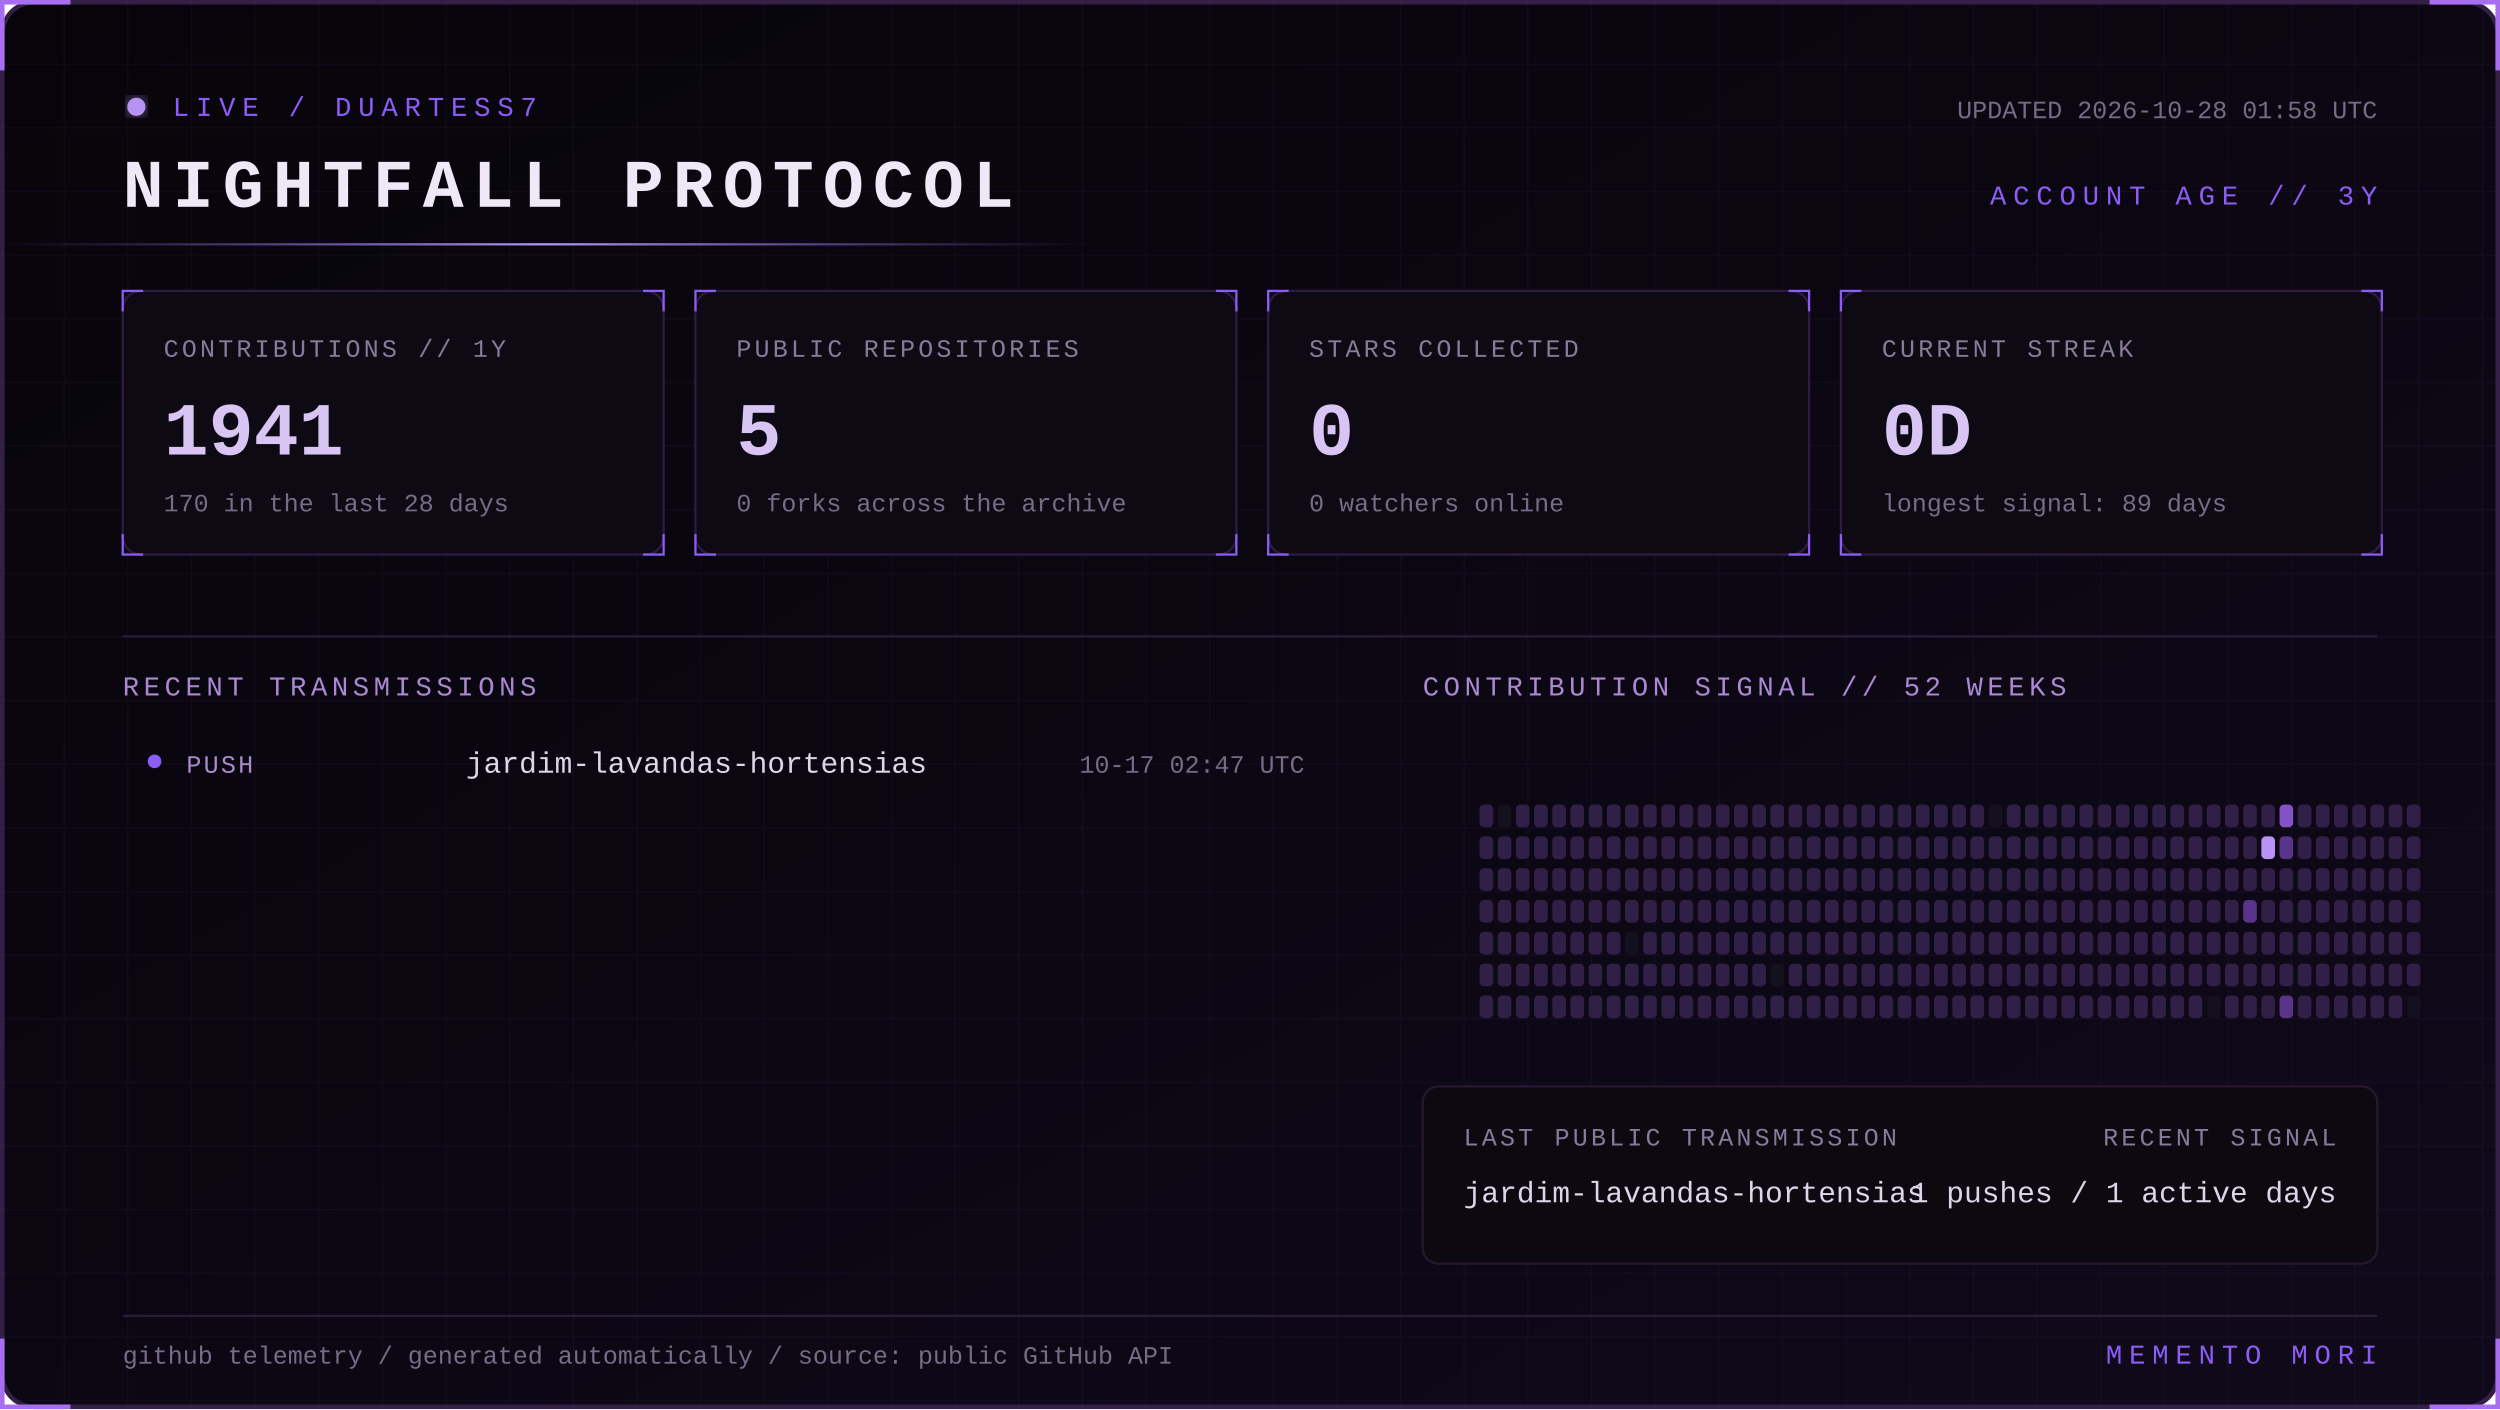
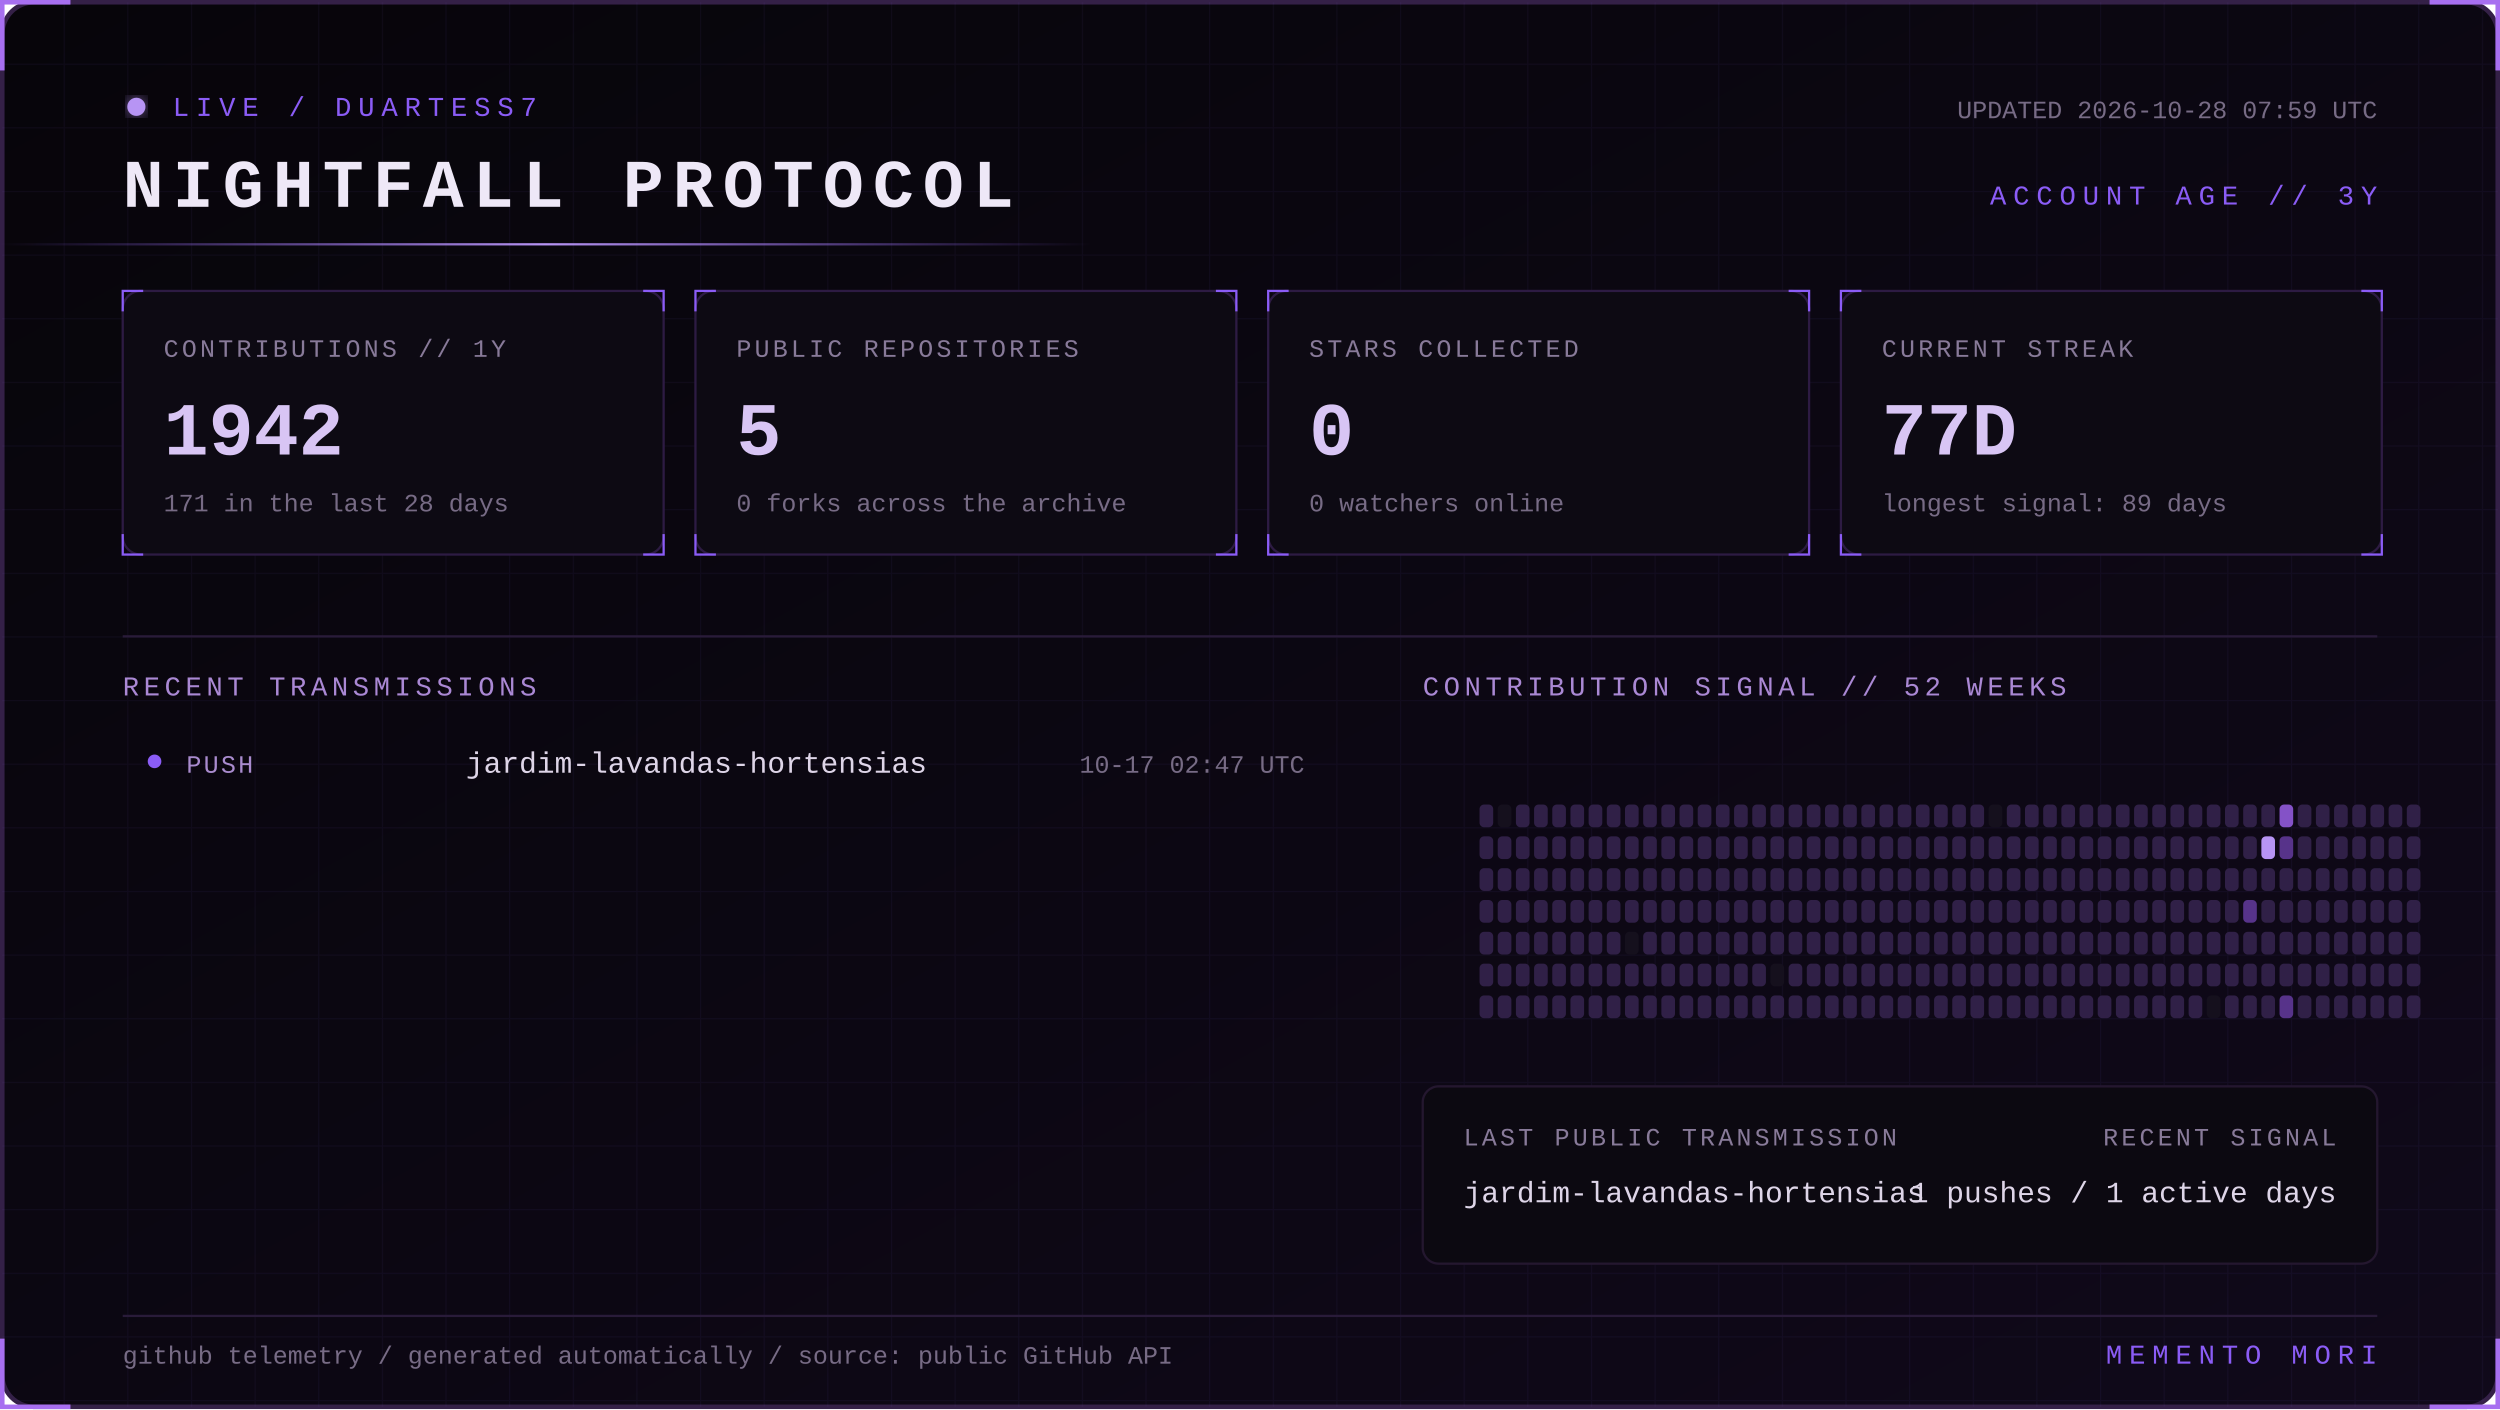
<svg xmlns="http://www.w3.org/2000/svg" width="1100" height="620" viewBox="0 0 1100 620" role="img" aria-labelledby="title desc">
  <defs>
    <linearGradient id="bg" x1="0" y1="0" x2="1" y2="1">
      <stop stop-color="#07050a" />
      <stop offset="1" stop-color="#10091a" />
    </linearGradient>
    <linearGradient id="beam">
      <stop stop-color="#8b5cf6" stop-opacity="0" />
      <stop offset=".5" stop-color="#b794f4" />
      <stop offset="1" stop-color="#8b5cf6" stop-opacity="0" />
    </linearGradient>
    <filter id="glow">
      <feGaussianBlur stdDeviation="4" result="b" />
      <feMerge>
        <feMergeNode in="b" />
        <feMergeNode in="SourceGraphic" />
      </feMerge>
    </filter>
    <pattern id="grid" width="28" height="28" patternUnits="userSpaceOnUse">
      <path d="M28 0H0V28" fill="none" stroke="#8b5cf6" stroke-opacity=".055" />
    </pattern>
    <style>
      text { font-family: Consolas, 'Courier New', monospace; }
      .kicker { fill:#8b5cf6; font-size:12px; letter-spacing:3px; }
      .title { fill:#eee8f7; font-size:30px; font-weight:700; letter-spacing:4px; }
      .label { fill:#887a99; font-size:11px; letter-spacing:1.4px; }
      .value { fill:#d8c5f4; font-size:33px; font-weight:700; }
      .detail,.pct { fill:#776b85; font-size:11px; }
      .section { fill:#aa88d4; font-size:12px; letter-spacing:2px; }
      .lang { fill:#ded5e8; font-size:13px; }
      .event { fill:#a98bce; font-size:11px; letter-spacing:1px; }
      .scan { animation:scan 5s linear infinite; }
      .blink { animation:blink 1.6s step-end infinite; }
      @keyframes scan { from { transform:translateX(-500px) } to { transform:translateX(1100px) } }
      @keyframes blink { 50% { opacity:.25 } }
    </style>
  </defs>
  <rect x="1" y="1" width="1098" height="618" rx="14" fill="url(#bg)" stroke="#342047" stroke-width="2" />
  <rect x="1" y="1" width="1098" height="618" rx="14" fill="url(#grid)" />
  <path d="M31 1H1v30 M1069 1h30v30 M1099 589v30h-30 M31 619H1v-30" stroke="#a76ff0" stroke-width="2" fill="none" />
  <g transform="translate(54 42)">
    <circle cx="6" cy="5" r="4" fill="#b794f4" filter="url(#glow)" class="blink" />
    <text x="22" y="9" class="kicker">LIVE / DUARTESS7</text>
    <text y="49" class="title">NIGHTFALL PROTOCOL</text>
-     <text x="992" y="10" text-anchor="end" class="detail">UPDATED 2026-10-28 01:58 UTC</text>
+     <text x="992" y="10" text-anchor="end" class="detail">UPDATED 2026-10-28 07:59 UTC</text>
    <text x="992" y="48" text-anchor="end" class="kicker">ACCOUNT AGE // 3Y</text>
  </g>
  <rect y="107" width="480" height="1" fill="url(#beam)" class="scan" />
  <g transform="translate(54 128)">
    <rect width="238" height="116" rx="8" fill="#0d0a13" stroke="#2d1b43" />
    <path d="M0 9V0h9 M229 0h9v9 M238 107v9h-9 M9 116H0v-9" stroke="#8b5cf6" fill="none" />
    <text x="18" y="29" class="label">CONTRIBUTIONS // 1Y</text>
-     <text x="18" y="72" class="value">1941</text>
-     <text x="18" y="97" class="detail">170 in the last 28 days</text>
+     <text x="18" y="72" class="value">1942</text>
+     <text x="18" y="97" class="detail">171 in the last 28 days</text>
  </g>
  <g transform="translate(306 128)">
    <rect width="238" height="116" rx="8" fill="#0d0a13" stroke="#2d1b43" />
    <path d="M0 9V0h9 M229 0h9v9 M238 107v9h-9 M9 116H0v-9" stroke="#8b5cf6" fill="none" />
    <text x="18" y="29" class="label">PUBLIC REPOSITORIES</text>
    <text x="18" y="72" class="value">5</text>
    <text x="18" y="97" class="detail">0 forks across the archive</text>
  </g>
  <g transform="translate(558 128)">
    <rect width="238" height="116" rx="8" fill="#0d0a13" stroke="#2d1b43" />
    <path d="M0 9V0h9 M229 0h9v9 M238 107v9h-9 M9 116H0v-9" stroke="#8b5cf6" fill="none" />
    <text x="18" y="29" class="label">STARS COLLECTED</text>
    <text x="18" y="72" class="value">0</text>
    <text x="18" y="97" class="detail">0 watchers online</text>
  </g>
  <g transform="translate(810 128)">
    <rect width="238" height="116" rx="8" fill="#0d0a13" stroke="#2d1b43" />
    <path d="M0 9V0h9 M229 0h9v9 M238 107v9h-9 M9 116H0v-9" stroke="#8b5cf6" fill="none" />
    <text x="18" y="29" class="label">CURRENT STREAK</text>
-     <text x="18" y="72" class="value">0D</text>
+     <text x="18" y="72" class="value">77D</text>
    <text x="18" y="97" class="detail">longest signal: 89 days</text>
  </g>
  <path d="M54 280H1046" stroke="#291b39" />
  <text x="54" y="306" class="section">RECENT TRANSMISSIONS</text>
  <text x="626" y="306" class="section">CONTRIBUTION SIGNAL // 52 WEEKS</text>
  <circle cx="68" cy="335" r="3" fill="#8b5cf6" />
  <text x="82" y="340" class="event">PUSH</text>
  <text x="205" y="340" class="lang">jardim-lavandas-hortensias</text>
  <text x="574" y="340" text-anchor="end" class="pct">10-17 02:47 UTC</text>
  <g>
    <rect x="651" y="354" width="6" height="10" rx="2" fill="#302047" />
    <rect x="651" y="368" width="6" height="10" rx="2" fill="#302047" />
    <rect x="651" y="382" width="6" height="10" rx="2" fill="#302047" />
    <rect x="651" y="396" width="6" height="10" rx="2" fill="#302047" />
    <rect x="651" y="410" width="6" height="10" rx="2" fill="#302047" />
    <rect x="651" y="424" width="6" height="10" rx="2" fill="#302047" />
    <rect x="651" y="438" width="6" height="10" rx="2" fill="#302047" />
    <rect x="659" y="354" width="6" height="10" rx="2" fill="#15101d" />
    <rect x="659" y="368" width="6" height="10" rx="2" fill="#302047" />
    <rect x="659" y="382" width="6" height="10" rx="2" fill="#302047" />
    <rect x="659" y="396" width="6" height="10" rx="2" fill="#302047" />
    <rect x="659" y="410" width="6" height="10" rx="2" fill="#302047" />
    <rect x="659" y="424" width="6" height="10" rx="2" fill="#302047" />
    <rect x="659" y="438" width="6" height="10" rx="2" fill="#302047" />
    <rect x="667" y="354" width="6" height="10" rx="2" fill="#302047" />
    <rect x="667" y="368" width="6" height="10" rx="2" fill="#302047" />
    <rect x="667" y="382" width="6" height="10" rx="2" fill="#302047" />
    <rect x="667" y="396" width="6" height="10" rx="2" fill="#302047" />
    <rect x="667" y="410" width="6" height="10" rx="2" fill="#302047" />
    <rect x="667" y="424" width="6" height="10" rx="2" fill="#302047" />
    <rect x="667" y="438" width="6" height="10" rx="2" fill="#302047" />
    <rect x="675" y="354" width="6" height="10" rx="2" fill="#302047" />
    <rect x="675" y="368" width="6" height="10" rx="2" fill="#302047" />
    <rect x="675" y="382" width="6" height="10" rx="2" fill="#302047" />
    <rect x="675" y="396" width="6" height="10" rx="2" fill="#302047" />
    <rect x="675" y="410" width="6" height="10" rx="2" fill="#302047" />
    <rect x="675" y="424" width="6" height="10" rx="2" fill="#302047" />
    <rect x="675" y="438" width="6" height="10" rx="2" fill="#302047" />
    <rect x="683" y="354" width="6" height="10" rx="2" fill="#302047" />
    <rect x="683" y="368" width="6" height="10" rx="2" fill="#302047" />
    <rect x="683" y="382" width="6" height="10" rx="2" fill="#302047" />
    <rect x="683" y="396" width="6" height="10" rx="2" fill="#302047" />
    <rect x="683" y="410" width="6" height="10" rx="2" fill="#302047" />
    <rect x="683" y="424" width="6" height="10" rx="2" fill="#302047" />
    <rect x="683" y="438" width="6" height="10" rx="2" fill="#302047" />
    <rect x="691" y="354" width="6" height="10" rx="2" fill="#302047" />
    <rect x="691" y="368" width="6" height="10" rx="2" fill="#302047" />
    <rect x="691" y="382" width="6" height="10" rx="2" fill="#302047" />
    <rect x="691" y="396" width="6" height="10" rx="2" fill="#302047" />
    <rect x="691" y="410" width="6" height="10" rx="2" fill="#302047" />
    <rect x="691" y="424" width="6" height="10" rx="2" fill="#302047" />
    <rect x="691" y="438" width="6" height="10" rx="2" fill="#302047" />
    <rect x="699" y="354" width="6" height="10" rx="2" fill="#302047" />
    <rect x="699" y="368" width="6" height="10" rx="2" fill="#302047" />
    <rect x="699" y="382" width="6" height="10" rx="2" fill="#302047" />
    <rect x="699" y="396" width="6" height="10" rx="2" fill="#302047" />
    <rect x="699" y="410" width="6" height="10" rx="2" fill="#302047" />
    <rect x="699" y="424" width="6" height="10" rx="2" fill="#302047" />
    <rect x="699" y="438" width="6" height="10" rx="2" fill="#302047" />
    <rect x="707" y="354" width="6" height="10" rx="2" fill="#302047" />
    <rect x="707" y="368" width="6" height="10" rx="2" fill="#302047" />
    <rect x="707" y="382" width="6" height="10" rx="2" fill="#302047" />
    <rect x="707" y="396" width="6" height="10" rx="2" fill="#302047" />
    <rect x="707" y="410" width="6" height="10" rx="2" fill="#302047" />
    <rect x="707" y="424" width="6" height="10" rx="2" fill="#302047" />
    <rect x="707" y="438" width="6" height="10" rx="2" fill="#302047" />
    <rect x="715" y="354" width="6" height="10" rx="2" fill="#302047" />
    <rect x="715" y="368" width="6" height="10" rx="2" fill="#302047" />
    <rect x="715" y="382" width="6" height="10" rx="2" fill="#302047" />
    <rect x="715" y="396" width="6" height="10" rx="2" fill="#302047" />
    <rect x="715" y="410" width="6" height="10" rx="2" fill="#15101d" />
    <rect x="715" y="424" width="6" height="10" rx="2" fill="#302047" />
    <rect x="715" y="438" width="6" height="10" rx="2" fill="#302047" />
    <rect x="723" y="354" width="6" height="10" rx="2" fill="#302047" />
    <rect x="723" y="368" width="6" height="10" rx="2" fill="#302047" />
    <rect x="723" y="382" width="6" height="10" rx="2" fill="#302047" />
    <rect x="723" y="396" width="6" height="10" rx="2" fill="#302047" />
    <rect x="723" y="410" width="6" height="10" rx="2" fill="#302047" />
    <rect x="723" y="424" width="6" height="10" rx="2" fill="#302047" />
    <rect x="723" y="438" width="6" height="10" rx="2" fill="#302047" />
    <rect x="731" y="354" width="6" height="10" rx="2" fill="#302047" />
    <rect x="731" y="368" width="6" height="10" rx="2" fill="#302047" />
    <rect x="731" y="382" width="6" height="10" rx="2" fill="#302047" />
    <rect x="731" y="396" width="6" height="10" rx="2" fill="#302047" />
    <rect x="731" y="410" width="6" height="10" rx="2" fill="#302047" />
    <rect x="731" y="424" width="6" height="10" rx="2" fill="#302047" />
    <rect x="731" y="438" width="6" height="10" rx="2" fill="#302047" />
    <rect x="739" y="354" width="6" height="10" rx="2" fill="#302047" />
    <rect x="739" y="368" width="6" height="10" rx="2" fill="#302047" />
    <rect x="739" y="382" width="6" height="10" rx="2" fill="#302047" />
    <rect x="739" y="396" width="6" height="10" rx="2" fill="#302047" />
    <rect x="739" y="410" width="6" height="10" rx="2" fill="#302047" />
    <rect x="739" y="424" width="6" height="10" rx="2" fill="#302047" />
    <rect x="739" y="438" width="6" height="10" rx="2" fill="#302047" />
    <rect x="747" y="354" width="6" height="10" rx="2" fill="#302047" />
    <rect x="747" y="368" width="6" height="10" rx="2" fill="#302047" />
    <rect x="747" y="382" width="6" height="10" rx="2" fill="#302047" />
    <rect x="747" y="396" width="6" height="10" rx="2" fill="#302047" />
    <rect x="747" y="410" width="6" height="10" rx="2" fill="#302047" />
    <rect x="747" y="424" width="6" height="10" rx="2" fill="#302047" />
    <rect x="747" y="438" width="6" height="10" rx="2" fill="#302047" />
    <rect x="755" y="354" width="6" height="10" rx="2" fill="#302047" />
    <rect x="755" y="368" width="6" height="10" rx="2" fill="#302047" />
    <rect x="755" y="382" width="6" height="10" rx="2" fill="#302047" />
    <rect x="755" y="396" width="6" height="10" rx="2" fill="#302047" />
    <rect x="755" y="410" width="6" height="10" rx="2" fill="#302047" />
    <rect x="755" y="424" width="6" height="10" rx="2" fill="#302047" />
    <rect x="755" y="438" width="6" height="10" rx="2" fill="#302047" />
    <rect x="763" y="354" width="6" height="10" rx="2" fill="#302047" />
    <rect x="763" y="368" width="6" height="10" rx="2" fill="#302047" />
    <rect x="763" y="382" width="6" height="10" rx="2" fill="#302047" />
    <rect x="763" y="396" width="6" height="10" rx="2" fill="#302047" />
    <rect x="763" y="410" width="6" height="10" rx="2" fill="#302047" />
    <rect x="763" y="424" width="6" height="10" rx="2" fill="#302047" />
    <rect x="763" y="438" width="6" height="10" rx="2" fill="#302047" />
    <rect x="771" y="354" width="6" height="10" rx="2" fill="#302047" />
    <rect x="771" y="368" width="6" height="10" rx="2" fill="#302047" />
    <rect x="771" y="382" width="6" height="10" rx="2" fill="#302047" />
    <rect x="771" y="396" width="6" height="10" rx="2" fill="#302047" />
    <rect x="771" y="410" width="6" height="10" rx="2" fill="#302047" />
    <rect x="771" y="424" width="6" height="10" rx="2" fill="#302047" />
    <rect x="771" y="438" width="6" height="10" rx="2" fill="#302047" />
    <rect x="779" y="354" width="6" height="10" rx="2" fill="#302047" />
    <rect x="779" y="368" width="6" height="10" rx="2" fill="#302047" />
    <rect x="779" y="382" width="6" height="10" rx="2" fill="#302047" />
    <rect x="779" y="396" width="6" height="10" rx="2" fill="#302047" />
    <rect x="779" y="410" width="6" height="10" rx="2" fill="#302047" />
    <rect x="779" y="424" width="6" height="10" rx="2" fill="#15101d" />
    <rect x="779" y="438" width="6" height="10" rx="2" fill="#302047" />
    <rect x="787" y="354" width="6" height="10" rx="2" fill="#302047" />
    <rect x="787" y="368" width="6" height="10" rx="2" fill="#302047" />
    <rect x="787" y="382" width="6" height="10" rx="2" fill="#302047" />
    <rect x="787" y="396" width="6" height="10" rx="2" fill="#302047" />
    <rect x="787" y="410" width="6" height="10" rx="2" fill="#302047" />
    <rect x="787" y="424" width="6" height="10" rx="2" fill="#302047" />
    <rect x="787" y="438" width="6" height="10" rx="2" fill="#302047" />
    <rect x="795" y="354" width="6" height="10" rx="2" fill="#302047" />
    <rect x="795" y="368" width="6" height="10" rx="2" fill="#302047" />
    <rect x="795" y="382" width="6" height="10" rx="2" fill="#302047" />
    <rect x="795" y="396" width="6" height="10" rx="2" fill="#302047" />
    <rect x="795" y="410" width="6" height="10" rx="2" fill="#302047" />
    <rect x="795" y="424" width="6" height="10" rx="2" fill="#302047" />
    <rect x="795" y="438" width="6" height="10" rx="2" fill="#302047" />
    <rect x="803" y="354" width="6" height="10" rx="2" fill="#302047" />
    <rect x="803" y="368" width="6" height="10" rx="2" fill="#302047" />
    <rect x="803" y="382" width="6" height="10" rx="2" fill="#302047" />
    <rect x="803" y="396" width="6" height="10" rx="2" fill="#302047" />
    <rect x="803" y="410" width="6" height="10" rx="2" fill="#302047" />
    <rect x="803" y="424" width="6" height="10" rx="2" fill="#302047" />
    <rect x="803" y="438" width="6" height="10" rx="2" fill="#302047" />
    <rect x="811" y="354" width="6" height="10" rx="2" fill="#302047" />
    <rect x="811" y="368" width="6" height="10" rx="2" fill="#302047" />
    <rect x="811" y="382" width="6" height="10" rx="2" fill="#302047" />
    <rect x="811" y="396" width="6" height="10" rx="2" fill="#302047" />
    <rect x="811" y="410" width="6" height="10" rx="2" fill="#302047" />
    <rect x="811" y="424" width="6" height="10" rx="2" fill="#302047" />
    <rect x="811" y="438" width="6" height="10" rx="2" fill="#302047" />
    <rect x="819" y="354" width="6" height="10" rx="2" fill="#302047" />
    <rect x="819" y="368" width="6" height="10" rx="2" fill="#302047" />
    <rect x="819" y="382" width="6" height="10" rx="2" fill="#302047" />
    <rect x="819" y="396" width="6" height="10" rx="2" fill="#302047" />
    <rect x="819" y="410" width="6" height="10" rx="2" fill="#302047" />
    <rect x="819" y="424" width="6" height="10" rx="2" fill="#302047" />
    <rect x="819" y="438" width="6" height="10" rx="2" fill="#302047" />
    <rect x="827" y="354" width="6" height="10" rx="2" fill="#302047" />
    <rect x="827" y="368" width="6" height="10" rx="2" fill="#302047" />
    <rect x="827" y="382" width="6" height="10" rx="2" fill="#302047" />
    <rect x="827" y="396" width="6" height="10" rx="2" fill="#302047" />
    <rect x="827" y="410" width="6" height="10" rx="2" fill="#302047" />
    <rect x="827" y="424" width="6" height="10" rx="2" fill="#302047" />
    <rect x="827" y="438" width="6" height="10" rx="2" fill="#302047" />
    <rect x="835" y="354" width="6" height="10" rx="2" fill="#302047" />
    <rect x="835" y="368" width="6" height="10" rx="2" fill="#302047" />
    <rect x="835" y="382" width="6" height="10" rx="2" fill="#302047" />
    <rect x="835" y="396" width="6" height="10" rx="2" fill="#302047" />
    <rect x="835" y="410" width="6" height="10" rx="2" fill="#302047" />
    <rect x="835" y="424" width="6" height="10" rx="2" fill="#302047" />
    <rect x="835" y="438" width="6" height="10" rx="2" fill="#302047" />
    <rect x="843" y="354" width="6" height="10" rx="2" fill="#302047" />
    <rect x="843" y="368" width="6" height="10" rx="2" fill="#302047" />
    <rect x="843" y="382" width="6" height="10" rx="2" fill="#302047" />
    <rect x="843" y="396" width="6" height="10" rx="2" fill="#302047" />
    <rect x="843" y="410" width="6" height="10" rx="2" fill="#302047" />
    <rect x="843" y="424" width="6" height="10" rx="2" fill="#302047" />
    <rect x="843" y="438" width="6" height="10" rx="2" fill="#302047" />
    <rect x="851" y="354" width="6" height="10" rx="2" fill="#302047" />
    <rect x="851" y="368" width="6" height="10" rx="2" fill="#302047" />
    <rect x="851" y="382" width="6" height="10" rx="2" fill="#302047" />
    <rect x="851" y="396" width="6" height="10" rx="2" fill="#302047" />
    <rect x="851" y="410" width="6" height="10" rx="2" fill="#302047" />
    <rect x="851" y="424" width="6" height="10" rx="2" fill="#302047" />
    <rect x="851" y="438" width="6" height="10" rx="2" fill="#302047" />
    <rect x="859" y="354" width="6" height="10" rx="2" fill="#302047" />
    <rect x="859" y="368" width="6" height="10" rx="2" fill="#302047" />
    <rect x="859" y="382" width="6" height="10" rx="2" fill="#302047" />
    <rect x="859" y="396" width="6" height="10" rx="2" fill="#302047" />
    <rect x="859" y="410" width="6" height="10" rx="2" fill="#302047" />
    <rect x="859" y="424" width="6" height="10" rx="2" fill="#302047" />
    <rect x="859" y="438" width="6" height="10" rx="2" fill="#302047" />
    <rect x="867" y="354" width="6" height="10" rx="2" fill="#302047" />
    <rect x="867" y="368" width="6" height="10" rx="2" fill="#302047" />
    <rect x="867" y="382" width="6" height="10" rx="2" fill="#302047" />
    <rect x="867" y="396" width="6" height="10" rx="2" fill="#302047" />
    <rect x="867" y="410" width="6" height="10" rx="2" fill="#302047" />
    <rect x="867" y="424" width="6" height="10" rx="2" fill="#302047" />
    <rect x="867" y="438" width="6" height="10" rx="2" fill="#302047" />
    <rect x="875" y="354" width="6" height="10" rx="2" fill="#15101d" />
    <rect x="875" y="368" width="6" height="10" rx="2" fill="#302047" />
    <rect x="875" y="382" width="6" height="10" rx="2" fill="#302047" />
    <rect x="875" y="396" width="6" height="10" rx="2" fill="#302047" />
    <rect x="875" y="410" width="6" height="10" rx="2" fill="#302047" />
    <rect x="875" y="424" width="6" height="10" rx="2" fill="#302047" />
    <rect x="875" y="438" width="6" height="10" rx="2" fill="#302047" />
    <rect x="883" y="354" width="6" height="10" rx="2" fill="#302047" />
    <rect x="883" y="368" width="6" height="10" rx="2" fill="#302047" />
    <rect x="883" y="382" width="6" height="10" rx="2" fill="#302047" />
    <rect x="883" y="396" width="6" height="10" rx="2" fill="#302047" />
    <rect x="883" y="410" width="6" height="10" rx="2" fill="#302047" />
    <rect x="883" y="424" width="6" height="10" rx="2" fill="#302047" />
    <rect x="883" y="438" width="6" height="10" rx="2" fill="#302047" />
    <rect x="891" y="354" width="6" height="10" rx="2" fill="#302047" />
    <rect x="891" y="368" width="6" height="10" rx="2" fill="#302047" />
    <rect x="891" y="382" width="6" height="10" rx="2" fill="#302047" />
    <rect x="891" y="396" width="6" height="10" rx="2" fill="#302047" />
    <rect x="891" y="410" width="6" height="10" rx="2" fill="#302047" />
    <rect x="891" y="424" width="6" height="10" rx="2" fill="#302047" />
    <rect x="891" y="438" width="6" height="10" rx="2" fill="#302047" />
    <rect x="899" y="354" width="6" height="10" rx="2" fill="#302047" />
    <rect x="899" y="368" width="6" height="10" rx="2" fill="#302047" />
    <rect x="899" y="382" width="6" height="10" rx="2" fill="#302047" />
    <rect x="899" y="396" width="6" height="10" rx="2" fill="#302047" />
    <rect x="899" y="410" width="6" height="10" rx="2" fill="#302047" />
    <rect x="899" y="424" width="6" height="10" rx="2" fill="#302047" />
    <rect x="899" y="438" width="6" height="10" rx="2" fill="#302047" />
    <rect x="907" y="354" width="6" height="10" rx="2" fill="#302047" />
    <rect x="907" y="368" width="6" height="10" rx="2" fill="#302047" />
    <rect x="907" y="382" width="6" height="10" rx="2" fill="#302047" />
    <rect x="907" y="396" width="6" height="10" rx="2" fill="#302047" />
    <rect x="907" y="410" width="6" height="10" rx="2" fill="#302047" />
    <rect x="907" y="424" width="6" height="10" rx="2" fill="#302047" />
    <rect x="907" y="438" width="6" height="10" rx="2" fill="#302047" />
    <rect x="915" y="354" width="6" height="10" rx="2" fill="#302047" />
    <rect x="915" y="368" width="6" height="10" rx="2" fill="#302047" />
    <rect x="915" y="382" width="6" height="10" rx="2" fill="#302047" />
    <rect x="915" y="396" width="6" height="10" rx="2" fill="#302047" />
    <rect x="915" y="410" width="6" height="10" rx="2" fill="#302047" />
    <rect x="915" y="424" width="6" height="10" rx="2" fill="#302047" />
    <rect x="915" y="438" width="6" height="10" rx="2" fill="#302047" />
    <rect x="923" y="354" width="6" height="10" rx="2" fill="#302047" />
    <rect x="923" y="368" width="6" height="10" rx="2" fill="#302047" />
    <rect x="923" y="382" width="6" height="10" rx="2" fill="#302047" />
    <rect x="923" y="396" width="6" height="10" rx="2" fill="#302047" />
    <rect x="923" y="410" width="6" height="10" rx="2" fill="#302047" />
    <rect x="923" y="424" width="6" height="10" rx="2" fill="#302047" />
    <rect x="923" y="438" width="6" height="10" rx="2" fill="#302047" />
    <rect x="931" y="354" width="6" height="10" rx="2" fill="#302047" />
    <rect x="931" y="368" width="6" height="10" rx="2" fill="#302047" />
    <rect x="931" y="382" width="6" height="10" rx="2" fill="#302047" />
    <rect x="931" y="396" width="6" height="10" rx="2" fill="#302047" />
    <rect x="931" y="410" width="6" height="10" rx="2" fill="#302047" />
    <rect x="931" y="424" width="6" height="10" rx="2" fill="#302047" />
    <rect x="931" y="438" width="6" height="10" rx="2" fill="#302047" />
    <rect x="939" y="354" width="6" height="10" rx="2" fill="#302047" />
    <rect x="939" y="368" width="6" height="10" rx="2" fill="#302047" />
    <rect x="939" y="382" width="6" height="10" rx="2" fill="#302047" />
    <rect x="939" y="396" width="6" height="10" rx="2" fill="#302047" />
    <rect x="939" y="410" width="6" height="10" rx="2" fill="#302047" />
    <rect x="939" y="424" width="6" height="10" rx="2" fill="#302047" />
    <rect x="939" y="438" width="6" height="10" rx="2" fill="#302047" />
    <rect x="947" y="354" width="6" height="10" rx="2" fill="#302047" />
    <rect x="947" y="368" width="6" height="10" rx="2" fill="#302047" />
    <rect x="947" y="382" width="6" height="10" rx="2" fill="#302047" />
    <rect x="947" y="396" width="6" height="10" rx="2" fill="#302047" />
    <rect x="947" y="410" width="6" height="10" rx="2" fill="#302047" />
    <rect x="947" y="424" width="6" height="10" rx="2" fill="#302047" />
    <rect x="947" y="438" width="6" height="10" rx="2" fill="#302047" />
    <rect x="955" y="354" width="6" height="10" rx="2" fill="#302047" />
    <rect x="955" y="368" width="6" height="10" rx="2" fill="#302047" />
    <rect x="955" y="382" width="6" height="10" rx="2" fill="#302047" />
    <rect x="955" y="396" width="6" height="10" rx="2" fill="#302047" />
    <rect x="955" y="410" width="6" height="10" rx="2" fill="#302047" />
    <rect x="955" y="424" width="6" height="10" rx="2" fill="#302047" />
    <rect x="955" y="438" width="6" height="10" rx="2" fill="#302047" />
    <rect x="963" y="354" width="6" height="10" rx="2" fill="#302047" />
    <rect x="963" y="368" width="6" height="10" rx="2" fill="#302047" />
    <rect x="963" y="382" width="6" height="10" rx="2" fill="#302047" />
    <rect x="963" y="396" width="6" height="10" rx="2" fill="#302047" />
    <rect x="963" y="410" width="6" height="10" rx="2" fill="#302047" />
    <rect x="963" y="424" width="6" height="10" rx="2" fill="#302047" />
    <rect x="963" y="438" width="6" height="10" rx="2" fill="#302047" />
    <rect x="971" y="354" width="6" height="10" rx="2" fill="#302047" />
    <rect x="971" y="368" width="6" height="10" rx="2" fill="#302047" />
    <rect x="971" y="382" width="6" height="10" rx="2" fill="#302047" />
    <rect x="971" y="396" width="6" height="10" rx="2" fill="#302047" />
    <rect x="971" y="410" width="6" height="10" rx="2" fill="#302047" />
    <rect x="971" y="424" width="6" height="10" rx="2" fill="#302047" />
    <rect x="971" y="438" width="6" height="10" rx="2" fill="#15101d" />
    <rect x="979" y="354" width="6" height="10" rx="2" fill="#302047" />
    <rect x="979" y="368" width="6" height="10" rx="2" fill="#302047" />
    <rect x="979" y="382" width="6" height="10" rx="2" fill="#302047" />
    <rect x="979" y="396" width="6" height="10" rx="2" fill="#302047" />
    <rect x="979" y="410" width="6" height="10" rx="2" fill="#302047" />
    <rect x="979" y="424" width="6" height="10" rx="2" fill="#302047" />
    <rect x="979" y="438" width="6" height="10" rx="2" fill="#302047" />
    <rect x="987" y="354" width="6" height="10" rx="2" fill="#302047" />
    <rect x="987" y="368" width="6" height="10" rx="2" fill="#302047" />
    <rect x="987" y="382" width="6" height="10" rx="2" fill="#302047" />
    <rect x="987" y="396" width="6" height="10" rx="2" fill="#57338a" />
    <rect x="987" y="410" width="6" height="10" rx="2" fill="#302047" />
    <rect x="987" y="424" width="6" height="10" rx="2" fill="#302047" />
    <rect x="987" y="438" width="6" height="10" rx="2" fill="#302047" />
    <rect x="995" y="354" width="6" height="10" rx="2" fill="#302047" />
    <rect x="995" y="368" width="6" height="10" rx="2" fill="#b794f4" />
    <rect x="995" y="382" width="6" height="10" rx="2" fill="#302047" />
    <rect x="995" y="396" width="6" height="10" rx="2" fill="#302047" />
    <rect x="995" y="410" width="6" height="10" rx="2" fill="#302047" />
    <rect x="995" y="424" width="6" height="10" rx="2" fill="#302047" />
    <rect x="995" y="438" width="6" height="10" rx="2" fill="#302047" />
    <rect x="1003" y="354" width="6" height="10" rx="2" fill="#8452c7" />
    <rect x="1003" y="368" width="6" height="10" rx="2" fill="#57338a" />
    <rect x="1003" y="382" width="6" height="10" rx="2" fill="#302047" />
    <rect x="1003" y="396" width="6" height="10" rx="2" fill="#302047" />
    <rect x="1003" y="410" width="6" height="10" rx="2" fill="#302047" />
    <rect x="1003" y="424" width="6" height="10" rx="2" fill="#302047" />
    <rect x="1003" y="438" width="6" height="10" rx="2" fill="#57338a" />
    <rect x="1011" y="354" width="6" height="10" rx="2" fill="#302047" />
    <rect x="1011" y="368" width="6" height="10" rx="2" fill="#302047" />
    <rect x="1011" y="382" width="6" height="10" rx="2" fill="#302047" />
    <rect x="1011" y="396" width="6" height="10" rx="2" fill="#302047" />
    <rect x="1011" y="410" width="6" height="10" rx="2" fill="#302047" />
    <rect x="1011" y="424" width="6" height="10" rx="2" fill="#302047" />
    <rect x="1011" y="438" width="6" height="10" rx="2" fill="#302047" />
    <rect x="1019" y="354" width="6" height="10" rx="2" fill="#302047" />
    <rect x="1019" y="368" width="6" height="10" rx="2" fill="#302047" />
    <rect x="1019" y="382" width="6" height="10" rx="2" fill="#302047" />
    <rect x="1019" y="396" width="6" height="10" rx="2" fill="#302047" />
    <rect x="1019" y="410" width="6" height="10" rx="2" fill="#302047" />
    <rect x="1019" y="424" width="6" height="10" rx="2" fill="#302047" />
    <rect x="1019" y="438" width="6" height="10" rx="2" fill="#302047" />
    <rect x="1027" y="354" width="6" height="10" rx="2" fill="#302047" />
    <rect x="1027" y="368" width="6" height="10" rx="2" fill="#302047" />
    <rect x="1027" y="382" width="6" height="10" rx="2" fill="#302047" />
    <rect x="1027" y="396" width="6" height="10" rx="2" fill="#302047" />
    <rect x="1027" y="410" width="6" height="10" rx="2" fill="#302047" />
    <rect x="1027" y="424" width="6" height="10" rx="2" fill="#302047" />
    <rect x="1027" y="438" width="6" height="10" rx="2" fill="#302047" />
    <rect x="1035" y="354" width="6" height="10" rx="2" fill="#302047" />
    <rect x="1035" y="368" width="6" height="10" rx="2" fill="#302047" />
    <rect x="1035" y="382" width="6" height="10" rx="2" fill="#302047" />
    <rect x="1035" y="396" width="6" height="10" rx="2" fill="#302047" />
    <rect x="1035" y="410" width="6" height="10" rx="2" fill="#302047" />
    <rect x="1035" y="424" width="6" height="10" rx="2" fill="#302047" />
    <rect x="1035" y="438" width="6" height="10" rx="2" fill="#302047" />
    <rect x="1043" y="354" width="6" height="10" rx="2" fill="#302047" />
    <rect x="1043" y="368" width="6" height="10" rx="2" fill="#302047" />
    <rect x="1043" y="382" width="6" height="10" rx="2" fill="#302047" />
    <rect x="1043" y="396" width="6" height="10" rx="2" fill="#302047" />
    <rect x="1043" y="410" width="6" height="10" rx="2" fill="#302047" />
    <rect x="1043" y="424" width="6" height="10" rx="2" fill="#302047" />
    <rect x="1043" y="438" width="6" height="10" rx="2" fill="#302047" />
    <rect x="1051" y="354" width="6" height="10" rx="2" fill="#302047" />
    <rect x="1051" y="368" width="6" height="10" rx="2" fill="#302047" />
    <rect x="1051" y="382" width="6" height="10" rx="2" fill="#302047" />
    <rect x="1051" y="396" width="6" height="10" rx="2" fill="#302047" />
    <rect x="1051" y="410" width="6" height="10" rx="2" fill="#302047" />
    <rect x="1051" y="424" width="6" height="10" rx="2" fill="#302047" />
    <rect x="1051" y="438" width="6" height="10" rx="2" fill="#302047" />
    <rect x="1059" y="354" width="6" height="10" rx="2" fill="#302047" />
    <rect x="1059" y="368" width="6" height="10" rx="2" fill="#302047" />
    <rect x="1059" y="382" width="6" height="10" rx="2" fill="#302047" />
    <rect x="1059" y="396" width="6" height="10" rx="2" fill="#302047" />
    <rect x="1059" y="410" width="6" height="10" rx="2" fill="#302047" />
    <rect x="1059" y="424" width="6" height="10" rx="2" fill="#302047" />
-     <rect x="1059" y="438" width="6" height="10" rx="2" fill="#15101d" />
+     <rect x="1059" y="438" width="6" height="10" rx="2" fill="#302047" />
  </g>
  <g transform="translate(626 478)">
    <rect width="420" height="78" rx="7" fill="#0c0911" stroke="#24172f" />
    <text x="18" y="26" class="label">LAST PUBLIC TRANSMISSION</text>
    <text x="18" y="51" class="lang">jardim-lavandas-hortensias</text>
    <text x="402" y="26" text-anchor="end" class="label">RECENT SIGNAL</text>
    <text x="402" y="51" text-anchor="end" class="lang">1 pushes / 1 active days</text>
  </g>
  <path d="M54 579H1046" stroke="#291b39" />
  <text x="54" y="600" class="detail">github telemetry / generated automatically / source: public GitHub API</text>
  <text x="1046" y="600" text-anchor="end" class="kicker">MEMENTO MORI</text>
</svg>
